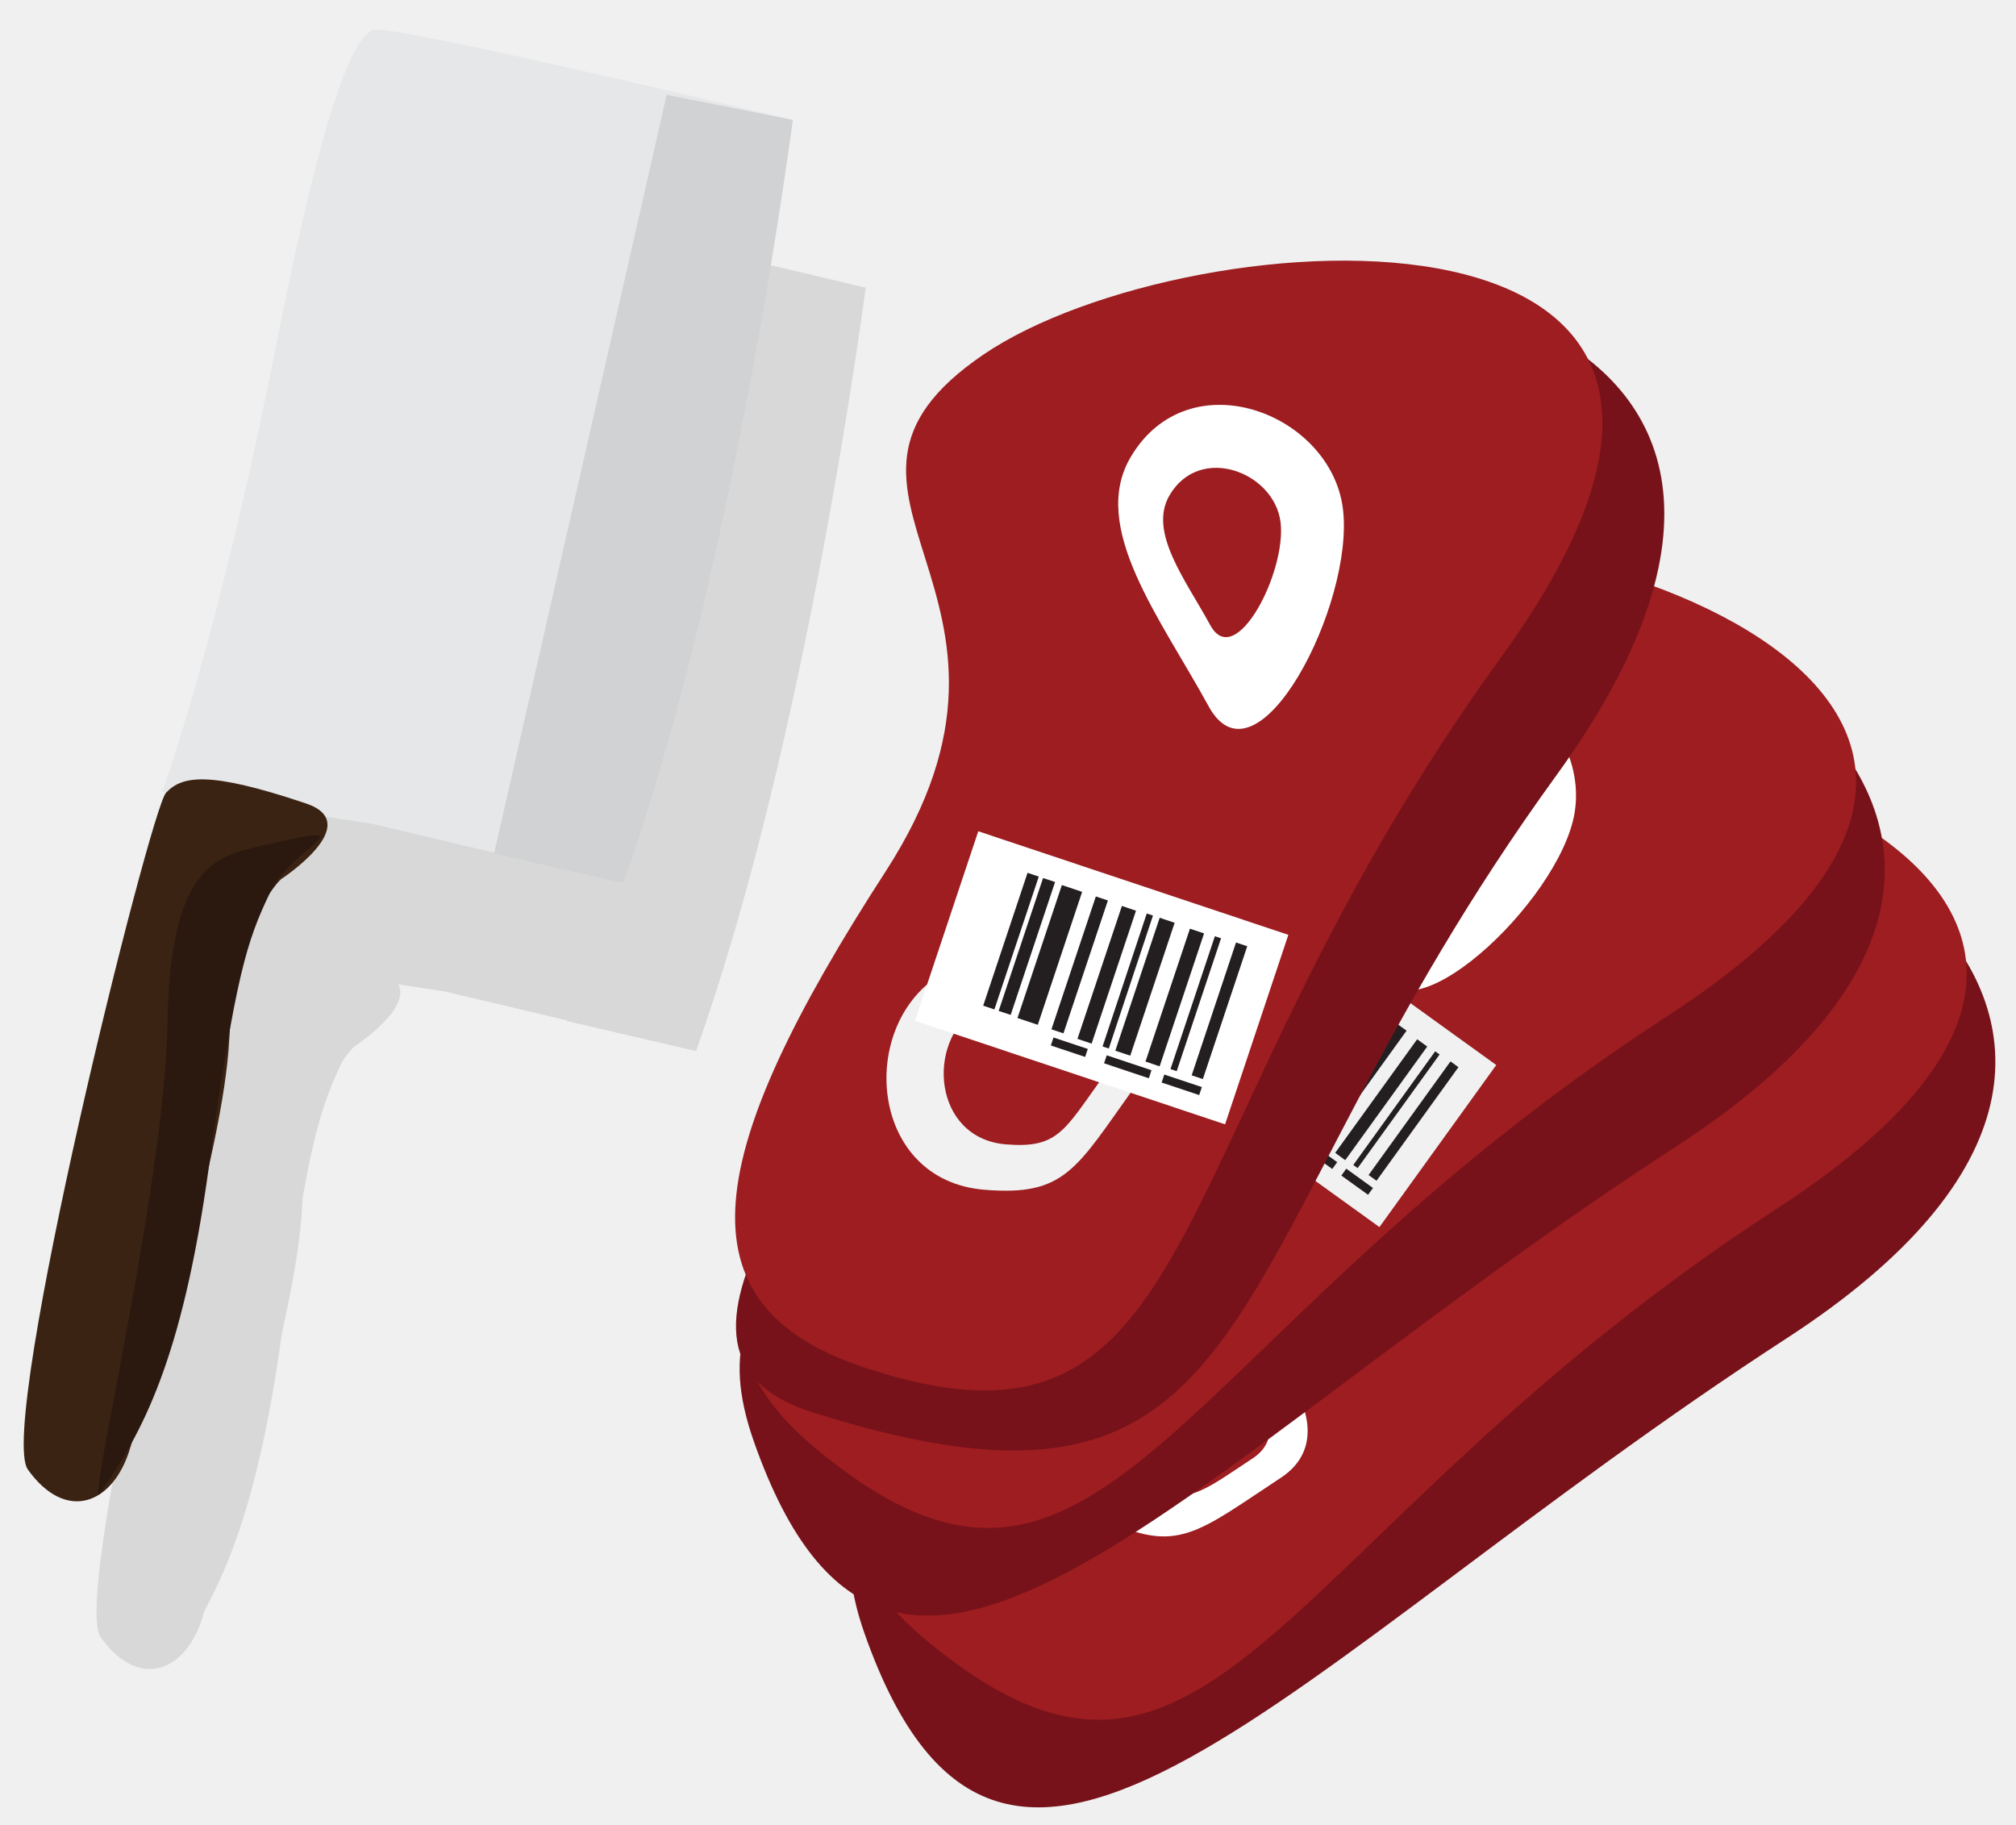
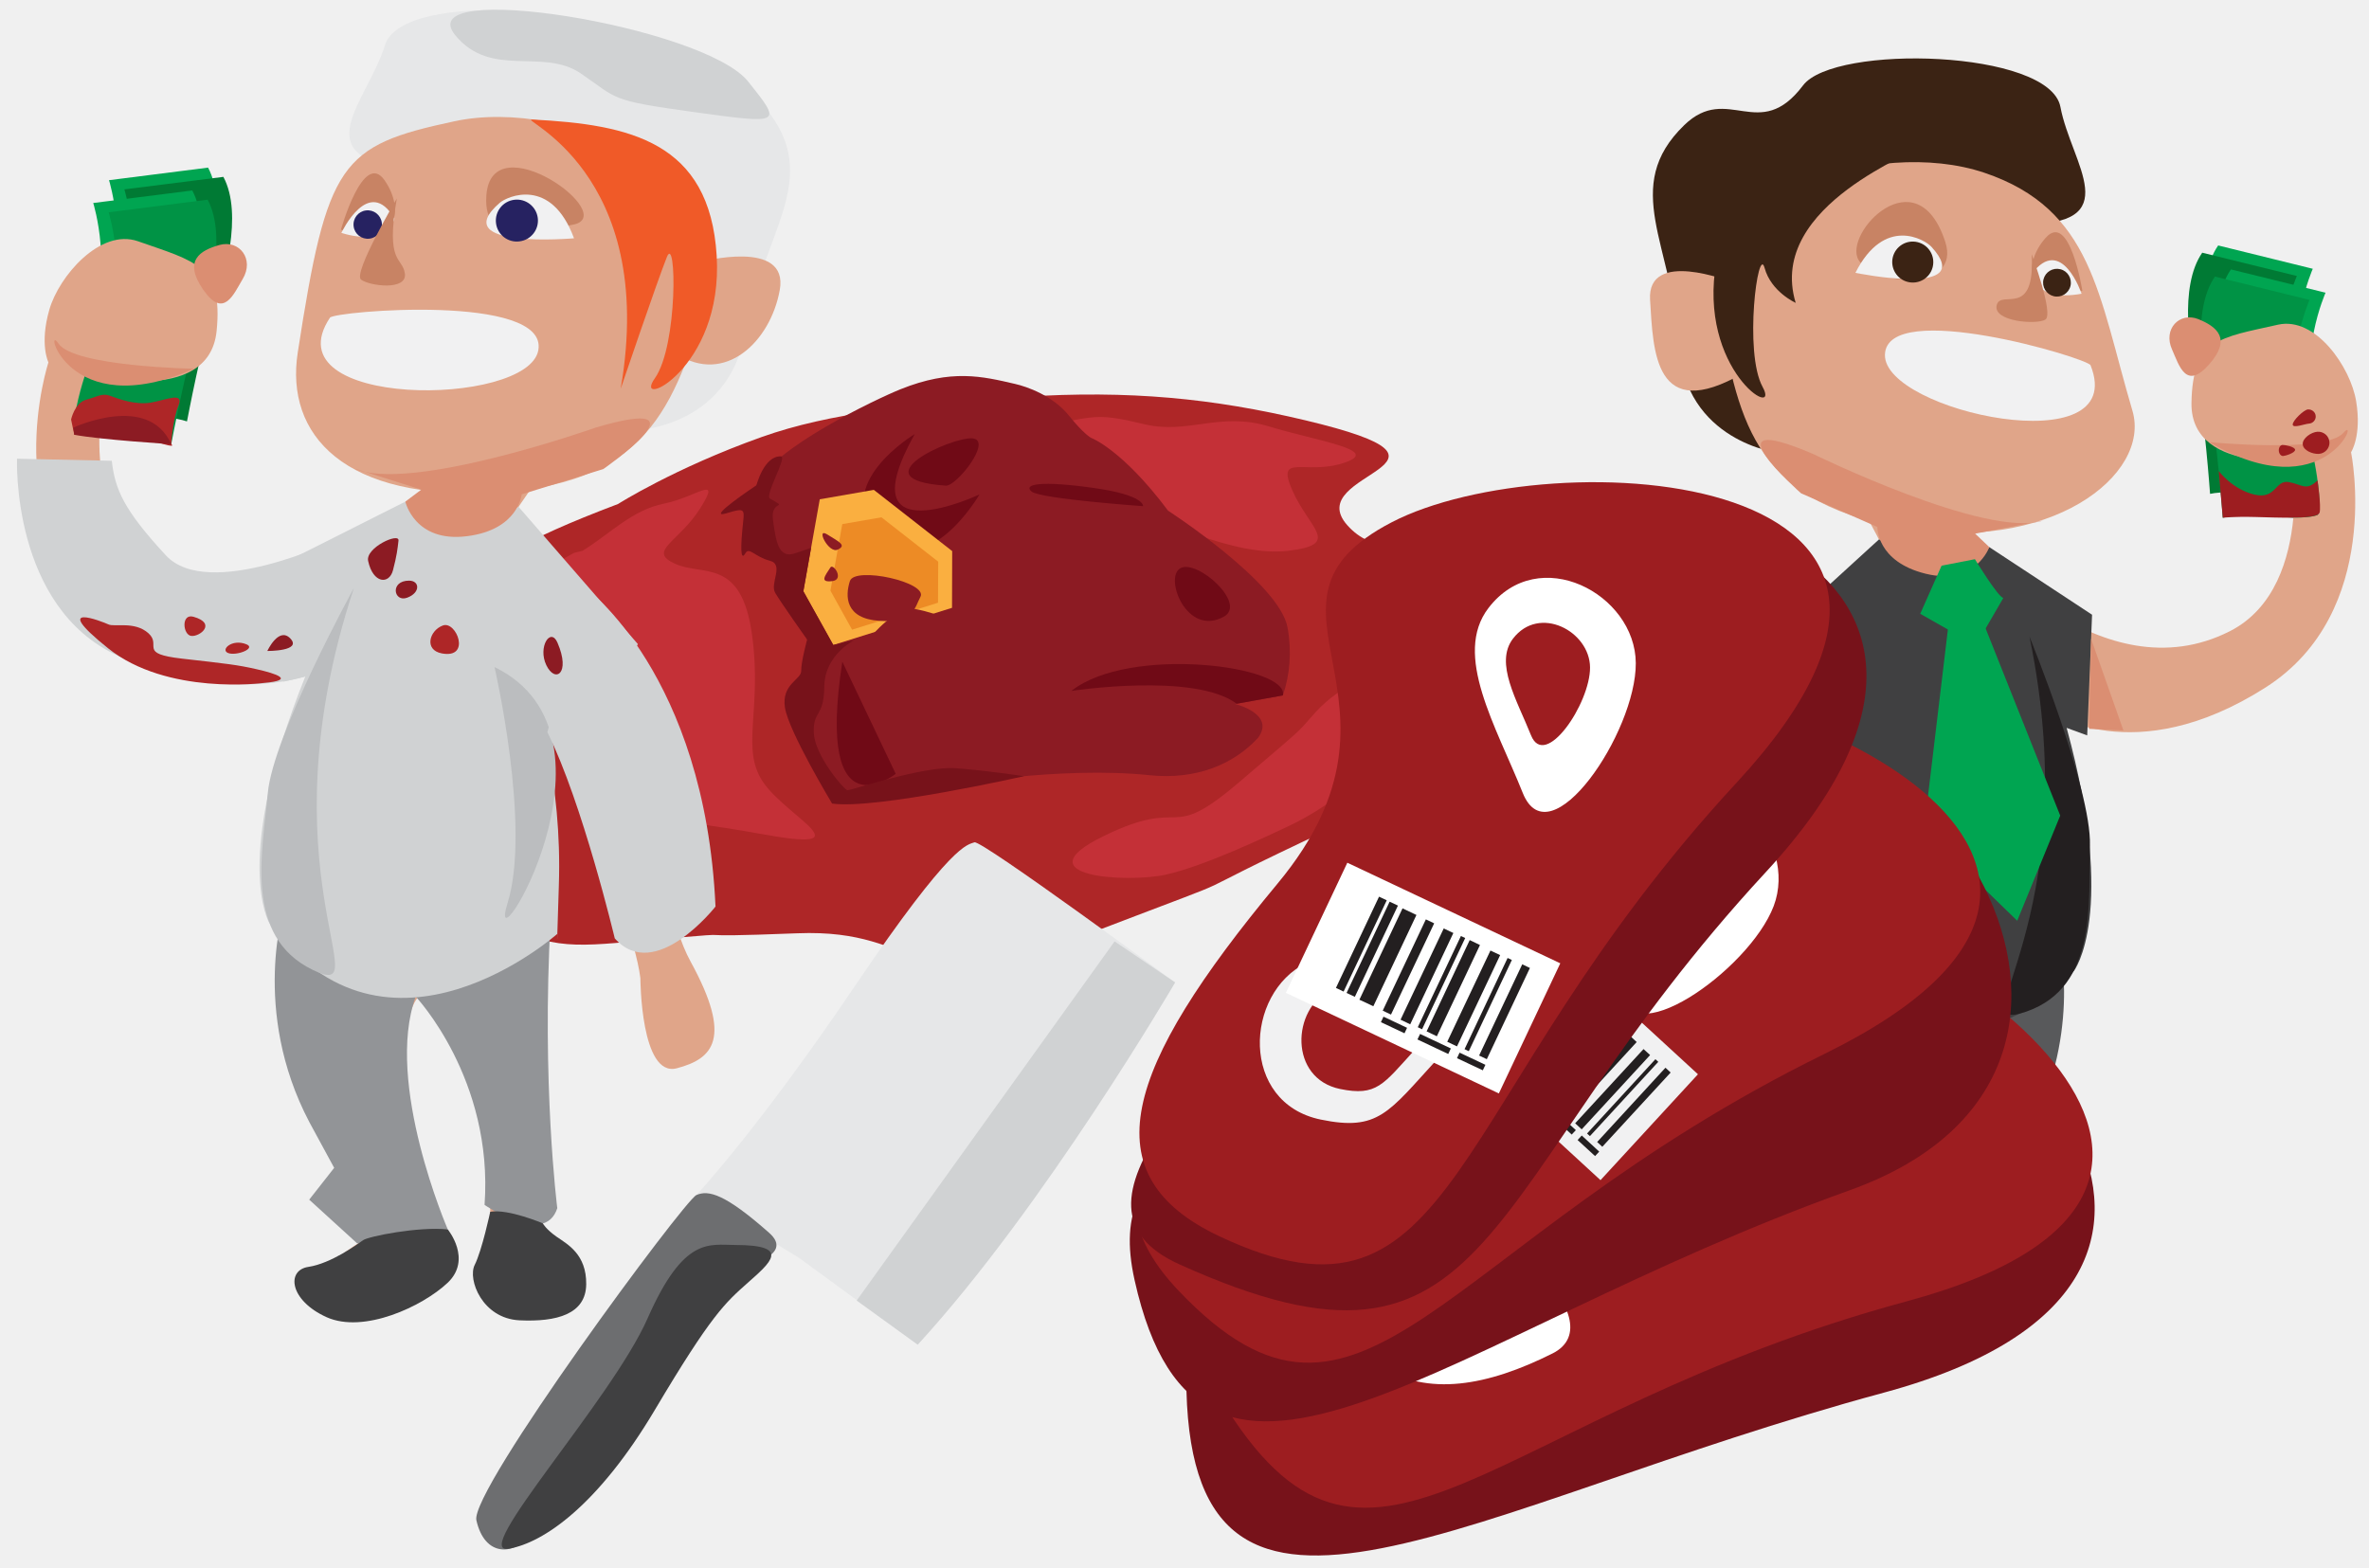
- <svg xmlns="http://www.w3.org/2000/svg" version="1.0" id="Layer_1" x="0px" y="0px" width="495px" height="448px" viewBox="0 0 495 448" enable-background="new 0 0 495 448" xml:space="preserve">
+ <svg xmlns="http://www.w3.org/2000/svg" version="1.1" id="Layer_1" x="0px" y="0px" width="495px" height="327.5px" viewBox="0 0 495 327.5" enable-background="new 0 0 495 327.5" xml:space="preserve">
  <g>
-     <path fill="#77121A" d="M212.267,401.035C196.136,355.188,237.219,348.83,303.718,300.468   c66.511-48.364,8.724-95.877,67.986-109.822   c59.272-13.945,190.607,57.66,66.967,137.945   C315.021,408.877,246.685,498.843,212.267,401.035z" />
-     <path fill="#9D1D20" d="M227.73,402.967c-37.485-30.938-17.681-63.199,48.819-111.563   c66.511-48.362,8.724-95.875,67.986-109.821   c59.273-13.945,215.674,34.683,92.035,114.969   C312.919,376.837,298.072,461.029,227.73,402.967z" />
-     <path fill="#FFFFFF" d="M369.284,218.059c22.075-17.511,49.764,7.598,44.097,30.522   c-5.677,22.924-44.945,57.84-48.204,33.431   C361.919,257.591,353.609,230.486,369.284,218.059z" />
-     <path fill="#FFFFFF" d="M271.094,372.985c-25.364-12.279-14.772-48.141,8.342-52.99   c23.114-4.839,55.685,29.26,35.106,42.791   C293.966,376.316,289.094,381.698,271.094,372.985z" />
-     <path fill="#9D1D20" d="M374.856,230.2c11.537-9.138,26.001,3.979,23.041,15.951   c-2.972,11.971-23.487,30.215-25.184,17.459   C371.015,250.853,366.663,236.706,374.856,230.2z" />
-     <path fill="#9D1D20" d="M280.041,364.484c-16.11-7.79-9.382-30.565,5.296-33.633   c14.678-3.078,35.362,18.573,22.298,27.17   C294.56,366.606,291.471,370.024,280.041,364.484z" />
+     <g>
+       <g>
+         <path fill="#00A551" d="M483.254,56.171c0,0-6.016,13.593-1.582,24.776c4.439,11.176,3.319,21.12,3.319,21.12     s-15.273-1.394-19.867-0.371c0,0-1.247-17.276-2.731-23.333c-1.478-6.058-3.838-19.979,1.093-27.066L483.254,56.171z" />
+         <path fill="#007A34" d="M479.928,57.677c0,0-6.036,13.585-1.582,24.776c4.439,11.184,3.305,21.127,3.305,21.127     s-15.266-1.4-19.859-0.371c0,0-1.254-17.29-2.731-23.34c-1.484-6.064-3.831-19.979,1.093-27.059L479.928,57.677z" />
+         <path fill="#00A551" d="M485.922,61.171c0,0-6.029,13.586-1.589,24.77c4.446,11.19,3.326,21.12,3.326,21.12     s-15.28-1.394-19.874-0.357c0,0-1.247-17.283-2.731-23.348c-1.478-6.064-3.83-19.972,1.1-27.052L485.922,61.171z" />
+         <path fill="#009345" d="M482.575,62.677c0,0-6.009,13.592-1.576,24.769c4.433,11.198,3.312,21.134,3.312,21.134     s-15.266-1.4-19.867-0.378c0,0-1.239-17.262-2.724-23.333c-1.484-6.064-3.838-19.972,1.092-27.066L482.575,62.677z" />
+         <g>
+           <path fill="#3B2314" d="M371.649,94.651c0,0-19.713-2.248-20.882-22.815c-1.19-20.567-12.213-32.759,1.162-45.694      c9.132-8.837,15.658,3.858,24.812-8.291c6.513-8.663,51.541-7.486,53.781,4.496c2.255,11.982,14.16,24.804-8.123,24.524      c-22.269-0.294-33.467,17.745-33.467,17.745L371.649,94.651z" />
+           <path fill="#E0A589" d="M445.572,85.842c-7.157-24.223-8.348-42.094-30.904-49.727c-22.549-7.633-59.979,4.993-55.729,27.85      c4.237,22.879,6.625,40.624,37.99,46.275C428.268,115.892,449.528,99.288,445.572,85.842z" />
+           <path fill="#E0A589" d="M361.594,58.874c0,0-17.486-6.954-16.813,3.803c0.672,10.729,0.875,26.001,19.391,15.343      C382.665,67.368,361.594,58.874,361.594,58.874z" />
+           <path fill="#F1F1F2" d="M436.818,76.332c-0.581-1.484-42.634-14.062-42.963-2.206C393.526,86.003,445.096,97.103,436.818,76.332      z" />
+           <path fill="#C88364" d="M406.44,50.471c-5.938-18.046-21.408-1.702-18.096,3.858C391.664,59.883,409.893,60.94,406.44,50.471z" />
+           <path fill="#C88364" d="M435.103,60.751c0,0-2.64-16.709-7.661-11.051C422.399,55.324,423.408,63.986,435.103,60.751z" />
+           <path fill="#E0A589" d="M388.331,105.009c0,0,12.191,20.147,11.484,29.342c-0.693,9.181,12.311,19.671,17.023,0.554      c4.706-19.118-10.861-29.706-10.861-29.706L388.331,105.009z" />
+           <path fill="#E0A589" d="M413.1,114.225c0,0,25.945,31.338,52.822,17.689c9.454-4.804,12.479-15.273,13.277-23.733      c0,0,5.428,0.07,5.477-1.03c0.154-5.252-1.197-11.226-1.197-11.226s-25.799,4.048-25.574-11.715      c0.224-13.474,5.973-13.614,18.067-16.352c7.906-1.778,15.182,8.915,16.337,15.967c1.205,7.262-1.057,10.68-1.057,10.68      s6.849,33.389-17.83,49.146c-27.682,17.668-45.399,4.93-45.399,4.93s5.89,39.405-5.511,68.817      c-11.415,29.405-19.805,44.503-19.805,44.503s20.483,13.873,10.337,17.115c-10.161,3.187-22.78-2.507-24.027-12.178      c-1.281-9.664,16.94-20.252,14.041-46.436c-2.906-26.198-24.391,27.255-21.148,43.641c3.229,16.395-17.948,13.782-19.468,5.085      c-1.485-8.677,5.14-3.936,9.755-14.216c4.622-10.309,3.929-68.705,12.381-103.005c0,0-24.097,38.753-27.731,53.467      c0,0-2.374,20.21-9.496,17.409c-7.114-2.787-10.651-7.304-0.308-21.905c10.35-14.608,6.827-40.414,47.458-85.001L413.1,114.225z      " />
+           <path fill="#F1F1F2" d="M403.568,51.577c-1.352-1.492-9.811-6.569-15.882,5.441C387.687,57.019,413.4,62.312,403.568,51.577z" />
+           <path fill="#F1F1F2" d="M434.948,61.388c0,0-4.201-12.472-10.427-4.132C424.521,57.256,425.158,63.146,434.948,61.388z" />
+           <path fill="#3B2314" d="M399.213,31.283c3.193,0.182-30.309,11.233-24.006,32.01c0,0-5.133-2.29-6.498-7.304      c-1.373-5.035-4.356,17.64-0.421,24.853c3.95,7.199-13.711-3.375-9.643-26.295C362.749,31.64,379.262,29.994,399.213,31.283z" />
+           <path fill="#3B2314" d="M395.502,53.748c-0.561,2.297,0.847,4.615,3.137,5.175c2.312,0.574,4.636-0.826,5.196-3.116      c0.567-2.311-0.841-4.629-3.145-5.196C398.394,50.043,396.068,51.444,395.502,53.748z" />
+           <path fill="#3B2314" d="M426.986,58.377c-0.378,1.575,0.567,3.13,2.122,3.522c1.562,0.378,3.116-0.561,3.516-2.129      c0.371-1.555-0.567-3.138-2.129-3.509C428.934,55.877,427.371,56.829,426.986,58.377z" />
+           <path fill="#C88364" d="M424.515,53.111c0,0,4.691,12.591,2.856,13.683c-1.827,1.121-11.015,0.414-10.161-3.018      C418.051,60.345,425.299,66.815,424.515,53.111z" />
+           <path fill="#58595B" d="M430.635,199.113c0,0,4.489,21.897-10.126,43.264l-12.557,15.098l10.785,0.567l-10.75,7.745      l-18.025-4.958c0,0,16.317-28.193,11.968-46.422c0,0-17.71,14.867-18.844,40.575c0,0-13.18,7.143-14.812-1.044      c0,0,6.162-24.993,8.138-58.306C377.861,170.766,430.635,199.113,430.635,199.113z" />
+           <path fill="#404041" d="M415.663,114.337c0,0-6.492,9.223-23.047-1.611L365.2,137.761l12.444,25.427l6.933-11.281      c0,0-7.283,15.028-9.048,36.744c-1.303,15.812-0.826,9.685-0.826,9.685s30.967,34.664,58.642,4.573c0,0,9.139-11.8-1.526-50.798      l4.3,1.582l1.016-25.224L415.663,114.337z" />
+           <path fill="#DB8E72" d="M412.707,111.528l2.956,2.809c0,0-2.851,8.137-13.312,5.56c-10.295-2.535-10.077-9.762-10.077-9.762      l-15.945-7.045c0,0-20.49-18.053,2.527-8.214c0,0,36.191,17.759,48.04,13.914L412.707,111.528z" />
+           <path fill="#DB8E72" d="M453.863,73.083c1.478,3.312,2.893,8.543,7.71,3.095c4.825-5.456,1.604-7.92-2.262-9.496      C455.453,65.155,451.882,68.727,453.863,73.083z" />
+           <path fill="#DB8E72" d="M461.608,92.396c0,0,24.377,2.367,28.039-1.933C493.311,86.15,486.153,106.752,461.608,92.396z" />
+           <polygon fill="#DB8E72" points="436.938,133.524 443.688,152.656 436.496,152.313     " />
+           <path fill="#231F20" d="M424.06,133.048c0,0,12.955,31.779,12.633,43.649c-0.329,11.884,1.568,29.496-13.229,34.692      C408.66,216.592,436.37,192.72,424.06,133.048z" />
+           <path fill="#404047" d="M377.294,208.861l7.29,12.703l-5.042-0.729l1.274,11.758l-4.775-3.774l0.987,10.638l-5.603,3.83      C371.426,243.287,373.526,211.557,377.294,208.861z" />
+           <polygon fill="#404047" points="404.283,257.607 393.982,255.066 400.67,240.598     " />
+           <path fill="#DB8E72" d="M362.441,269.128c-0.582-2.171,4.656-1.976,4.656-1.976l0.869,4.902l3.305-2.836l2.584,4.293      l4.405,1.078C378.261,274.59,366.055,281.978,362.441,269.128z" />
+           <path fill="#DB8E72" d="M391.706,270.619c0,0,13.249,7.416,16.793,5.693c3.543-1.723,6.239-4.174,5.399-0.749      c-0.854,3.452-2.431,5.644-7.83,4.32C400.677,278.554,389.893,275.906,391.706,270.619z" />
+           <path fill="#DB8E72" d="M370.354,148.398l7.29,14.79l-5.735,10.532C371.909,173.721,366.832,156.368,370.354,148.398z" />
+         </g>
+         <path fill="#231F20" d="M389.962,260.829c0,0-5.714,5.497-1.197,10.841c4.517,5.35,15.757,12.29,23.677,9.783     c7.92-2.508,9.349-8.579,4.867-9.776c-4.468-1.197-9.496-5.812-10.428-6.681C405.95,264.135,395.984,260.878,389.962,260.829z" />
+         <path fill="#231F20" d="M381.776,256.25c0,0,0.77,8.018,1.911,11.127c1.135,3.116-2.794,10.693-10.378,10.182     c-7.599-0.518-13.312-2.794-12.675-8.872c0.63-6.071,4.698-7.654,7.079-8.929c2.389-1.268,3.145-2.395,3.145-2.395     S378.162,255.199,381.776,256.25z" />
+       </g>
+       <path fill="#00A551" d="M418.59,124.974c-1.135-0.245-5.932-8.109-5.932-8.109l-6.968,1.358l-4.461,10.049l11.611,6.604    L418.59,124.974z" />
+       <polygon fill="#00A551" points="421.496,192.426 430.48,170.45 413.177,127.033 407.463,127.747 402,173.476   " />
+       <path fill="#9D1D20" d="M484.241,100.401c0,0,0.792,5.315,0.435,6.75c-0.364,1.429-8.704,1.016-13.368,0.896    c-4.671-0.126-6.863,0.154-6.863,0.154l-0.847-9.769c0,0,2.821,3.817,7.43,4.923c4.601,1.106,4.342-3.138,7.227-2.605    C481.133,101.283,481.854,102.684,484.241,100.401z" />
+       <path fill="#9D1D20" d="M486.734,92.404c0.07,1.274-0.924,2.367-2.213,2.451c-1.31,0.077-3.291-0.728-3.368-2.01    c-0.077-1.281,1.786-2.542,3.088-2.619C485.537,90.148,486.657,91.122,486.734,92.404z" />
+       <path fill="#9D1D20" d="M479.557,93.993c0.035,0.645-2.01,1.282-2.486,1.303c-0.469,0.028-0.882-0.462-0.917-1.106    c-0.042-0.637,0.309-1.177,0.777-1.205C477.399,92.964,479.515,93.356,479.557,93.993z" />
+       <path fill="#9D1D20" d="M483.863,86.956c0.057,0.826-0.588,1.527-1.436,1.576c-0.848,0.056-3.319,1.029-3.368,0.203    c-0.042-0.819,2.339-3.116,3.187-3.172C483.093,85.52,483.814,86.136,483.863,86.956z" />
+     </g>
+     <g>
+       <g>
+         <g>
+           <path fill="#AE2627" d="M129.134,105.331c-20.596,7.787-27.857,12.542-30.217,17.696c-6.464,14.083,37.738-4.475,23.403,4.083      c-14.37,8.585-24.601,10.406-37.864,13.795c-13.25,3.396-8.467,14.902,21.247,9.923c29.748-4.965,37.83-8.949,13.326,1.884      C94.54,163.553,94.54,163.553,92.95,176.074c-1.036,8.305,2.927,11.555,13.187,17.29c10.231,5.728,16.66,4.131,33.187,2.759      c18.593-1.534,0,0,27.255-1.079c27.22-1.079,21.842,15.07,61.359-0.063c39.545-15.14,12.276-4.097,50.876-22.171      c38.593-18.074,61.33-2.724,62.248-21.317c0.91-18.585-25.876-8.046-30.512-18.831l49.111,3.306      c9.293-7.612-17.815-15.561-39.511-18.04c-26.659-3.032-33.473-2.402-38.606-8.137c-10.062-11.247,30.295-12.641-8.823-21.961      c-19.174-4.559-36.639-6.331-59.048-4.896c-22.507,1.443-40.413,3.361-54.545,8.404      C140.92,97.831,129.134,105.331,129.134,105.331z" />
+         </g>
+       </g>
+       <path fill="#C43037" d="M269.618,172.475c-4.901,2.304-17.927,8.515-25.995,10.308c-8.067,1.793-30.476,0.448-12.997-8.067    c17.479-8.516,12.997,1.792,28.236-11.205c15.237-12.997,11.652-9.86,16.134-14.79c4.482-4.93,16.135-12.549,17.479-1.793    C293.82,157.685,277.237,168.889,269.618,172.475z" />
+       <path fill="#C43037" d="M239.142,88.664c9.153,2.178,15.686-2.689,25.995,0.448c10.308,3.138,23.754,4.93,15.687,7.619    c-8.067,2.689-14.342-2.241-10.757,5.826c3.586,8.067,10.309,11.205-0.896,12.549c-11.204,1.344-27.157-6.555-38.004-11.344    c-10.847-4.79-20.708-13.306-11.295-15.099C229.282,86.872,229.73,86.423,239.142,88.664z" />
+       <path fill="#C43037" d="M121.718,115.107c5.826-3.585,10.308-8.515,17.031-9.86s12.101-6.274,7.619,0.896    s-11.205,8.963-5.378,11.652c5.827,2.689,13.894-1.345,16.135,14.79s-2.689,24.202,2.689,31.373    c5.378,7.171,21.064,14.342-0.896,10.308s-29.132-2.241-33.165-11.653c-4.034-9.412-41.681-27.787-5.827-47.059" />
+       <path fill="#8C1B23" d="M258.092,147.131l9.965-1.8c1.471-4.334,1.884-9.181,0.974-14.188    c-1.667-9.321-24.973-24.426-24.973-24.426C234.492,93.916,228,91.515,228,91.515s-1.492-0.729-4.622-4.629    c-3.417-4.237-8.803-6.086-11.282-6.653c-6.828-1.582-13.27-3.172-23.936,1.114c-4.958,1.996-26.94,12.388-30.098,20.063    l-0.624,2.108l-0.56,4.033l3.411,2.115l4.783,9.32l4.615,18.964l-2.094,12.647l6.274,17.332    c11.338-1.086,24.321-3.754,24.321-3.754s23.445-4.11,41.989-2.171c9.769,1.016,17.626-2.262,22.746-7.871    C266.474,149.155,258.092,147.131,258.092,147.131z" />
+       <path fill="#700A16" d="M255.753,128.854c4.817-2.724-5.554-11.989-9.076-10.126C243.133,120.604,247.966,133.224,255.753,128.854    z" />
+       <path fill="#700A16" d="M191.13,90.716c0,0-17.752,10.666-7.521,21.037c10.168,10.343,21.058-8.425,21.058-8.425    S176.719,116.5,191.13,90.716z" />
+       <path fill="#700A16" d="M238.827,105.779c0,0-21.373-1.506-23.277-3.054c-1.87-1.568,2.031-2.297,12.927-0.756    C239.331,103.482,238.827,105.779,238.827,105.779z" />
+       <path fill="#700A16" d="M176.004,138.286l11.155,23.432l0,0C187.16,161.718,170.325,175.044,176.004,138.286z" />
+       <path fill="#700A16" d="M197.629,101.493c2.227,0.168,9.909-9.552,5.532-9.881C198.742,91.29,179.148,100.219,197.629,101.493z" />
+       <polygon fill="#FAAF40" points="182.587,102.376 198.959,115.17 198.924,127.026 174.113,134.792 167.86,123.566 171.291,104.344       " />
+       <polygon fill="#ED8B25" points="184.184,108.111 196.04,117.383 195.997,125.961 178.042,131.592 173.518,123.447 175.99,109.533       " />
+       <path fill="#700A16" d="M258.406,147.068l9.65-1.737c1.373-6.204-32.052-10.539-44.195-0.938    C223.862,144.393,249.569,140.457,258.406,147.068C259.905,142.558,258.406,147.068,258.406,147.068z" />
+       <path fill="#77121A" d="M158.063,101.409c0,0,1.562-6.19,5.119-6.036c1.373,0.056-3.466,8.179-2.297,8.823    c4.167,2.367,0,0,0.638,4.573c0.637,4.559,1.19,7.997,4.573,6.87c3.375-1.141,3.375-1.141,3.375-1.141l-1.611,9.068l6.253,11.226    l4.293-0.952c0,0-6.093,3.032-6.169,9.622c-0.077,6.59-2.402,4.937-2.192,9.699c0.196,4.762,6.344,11.891,7.017,11.982    c0.666,0.091,15.932-5.119,22.612-4.601c6.688,0.504,14.293,1.673,14.293,1.673s-31.121,7.024-40.099,5.715    c0,0-9.125-15.133-9.86-20.084c-0.728-4.937,3.445-5.805,3.403-7.654s1.24-6.52,1.24-6.52s-5.511-7.78-6.674-9.776    c-1.177-1.975,1.954-5.952-1.142-6.716c-3.081-0.784-4.3-2.962-5.091-1.555c-0.777,1.394-1.079,0.056-0.658-4.629    c0.42-4.685,1.071-5.035-3.383-3.704C147.257,108.594,158.063,101.409,158.063,101.409z" />
+       <path fill="#8C1B23" d="M192.314,124.757c-1.127,2.024-1.289,5.455-8.53,4.993c-7.234-0.462-7.206-5.189-6.197-8.319    C178.602,118.293,194.009,121.696,192.314,124.757z" />
+       <path fill="#8C1B23" d="M172.846,111.689c2.486,1.555,4.118,2.269,2.199,3.172C173.133,115.765,170.353,110.121,172.846,111.689z" />
+       <path fill="#8C1B23" d="M173.518,118.58c0.595-0.917,2.983,2.57,0.35,2.871C171.242,121.753,172.328,120.408,173.518,118.58z" />
+       <path fill="#8C1B23" d="M191.095,127.25c2.998,0.539,5.147,1.429,5.147,1.429l-14.391,4.496    C181.852,133.174,187.321,126.57,191.095,127.25z" />
+     </g>
+     <g>
+       <g>
+         <path fill="#00A551" d="M22.782,37.655c0,0,4.524,14.538-1.316,25.393c-5.84,10.861-5.861,21.113-5.861,21.113     s15.708,0.378,20.259,1.961c0,0,3.298-17.43,5.532-23.41c2.22-6.009,6.26-19.889,2.08-27.683L22.782,37.655z" />
+         <path fill="#007A34" d="M25.989,39.581c0,0,4.531,14.545-1.316,25.406c-5.833,10.861-5.862,21.1-5.862,21.1     s15.708,0.386,20.259,1.982c0,0,3.312-17.451,5.532-23.438c2.234-5.987,6.261-19.874,2.073-27.668L25.989,39.581z" />
+         <path fill="#00A551" d="M19.483,42.424c0,0,4.524,14.545-1.31,25.407c-5.847,10.854-5.882,21.1-5.882,21.1     s15.714,0.392,20.273,1.975c0,0,3.298-17.438,5.532-23.432c2.22-6.001,6.26-19.881,2.08-27.668L19.483,42.424z" />
+         <path fill="#009345" d="M22.705,44.364c0,0,4.51,14.531-1.316,25.385c-5.84,10.869-5.868,21.114-5.868,21.114     s15.7,0.378,20.259,1.968c0,0,3.298-17.43,5.518-23.432c2.241-5.987,6.274-19.867,2.087-27.668L22.705,44.364z" />
+         <g>
+           <path fill="#E6E7E8" d="M131.816,89.98c0,0,20.329,0.057,23.95-20.735c3.627-20.798,16.289-31.905,4.208-46.646      c-8.25-10.07-16.4,2.086-24.272-11.366c-5.616-9.58-51.583-13.697-55.273-1.771c-3.697,11.933-17.325,23.564,5.378,25.911      c22.689,2.332,31.961,22.01,31.961,22.01L131.816,89.98z" />
+           <path fill="#E0A589" d="M62.208,73.713c6.155-39.881,8.879-43.264,32.738-48.368c23.845-5.112,60.441,12.149,53.417,34.916      c-7.002,22.78-11.526,40.561-44.111,42.612C71.683,104.925,59.589,90.702,62.208,73.713z" />
+           <path fill="#E0A589" d="M146.27,54.756c0,0,18.614-5,16.66,5.861c-1.954,10.84-11.505,19.909-21.534,13.333      C123.104,61.948,146.27,54.756,146.27,54.756z" />
+           <path fill="#F1F1F2" d="M68.945,66.388c0.903-1.366,45.693-5.147,43.537,6.807C110.324,85.17,56.284,85.471,68.945,66.388z" />
+           <path fill="#C88364" d="M101.62,40.926c1.015-15.581,28.438,4.307,17.955,6.058C113.042,48.083,100.877,52.193,101.62,40.926z" />
+           <path fill="#C88364" d="M71.242,47.999c0,0,4.664-16.688,9.104-10.336C84.806,43.972,82.754,52.677,71.242,47.999z" />
+           <path fill="#E0A589" d="M113.609,98.56c0,0-14.776,19.068-15.14,28.508c-0.378,9.426-14.86,18.564-17.395-1.443      C78.545,105.611,95.64,96.668,95.64,96.668L113.609,98.56z" />
+           <path fill="#E0A589" d="M87.327,105.016c0,0-30.105,28.824-55.848,11.765c-9.055-5.994-10.896-17.01-10.714-25.714      c0,0-5.525-0.567-5.441-1.695c0.455-5.364,2.542-11.275,2.542-11.275s25.771,7.157,27.395-8.914      c1.38-13.733-4.46-14.552-16.442-18.768c-7.843-2.745-16.513,7.283-18.516,14.328c-2.08,7.241-0.182,10.988-0.182,10.988      s-10.91,33.159,12.353,52.108c26.079,21.247,45.61,10.386,45.61,10.386s-10.645,39.397-2.507,70.673      c8.137,31.274,14.888,47.619,14.888,47.619s-22.472,11.716-12.528,16.205c9.958,4.432,23.481,0.125,25.883-9.56      c2.451-9.692-14.839-22.605-8.803-48.915c6.043-26.31,21.597,30.617,16.373,46.912c-5.217,16.303,16.639,16.148,19.209,7.479      c2.528-8.663-4.769-4.622-8.25-15.624c-3.494-11.036,4.111-70.385-0.448-106.289c0,0,19.951,42.283,21.905,57.683      c0,0,0.042,20.848,7.619,18.845c7.563-1.996,11.702-6.184,2.892-22.262c-8.81-16.086-2.171-41.927-38.257-92.095L87.327,105.016      z" />
+           <path fill="#F1F1F2" d="M104.414,42.39c1.555-1.352,10.756-5.525,15.525,7.409C119.939,49.798,93.14,52.158,104.414,42.39z" />
+           <path fill="#F1F1F2" d="M71.326,48.678c0,0,5.742-12.206,11.092-2.983C82.418,45.694,81.081,51.612,71.326,48.678z" />
+           <path fill="#F05A28" d="M111.207,24.98c-3.264-0.203,26.337,10.679,18.487,56.254c0,0,7.661-22.57,9.65-27.521      c1.996-4.951,2.346,18.474-2.514,25.344c-4.874,6.855,14.356-1.821,12.92-25.617C148.287,29.645,131.669,26.017,111.207,24.98z" />
+           <path fill="#262261" d="M112.369,45.555c0.301,2.402-1.407,4.587-3.81,4.888c-2.416,0.322-4.615-1.379-4.916-3.781      c-0.308-2.416,1.401-4.608,3.81-4.909C109.855,41.444,112.061,43.139,112.369,45.555z" />
+           <path fill="#262261" d="M79.778,46.549c0.203,1.646-0.945,3.124-2.57,3.327c-1.632,0.203-3.109-0.938-3.319-2.577      c-0.203-1.631,0.945-3.116,2.563-3.319C78.09,43.769,79.568,44.924,79.778,46.549z" />
+           <path fill="#C88364" d="M82.916,41.479c0,0-9.209,15.617-7.479,16.947c1.723,1.345,9.615,2.367,9.167-1.219      C84.127,53.615,80.492,55.331,82.916,41.479z" />
+           <path fill="#929497" d="M59.463,189.337c0,0-7.157,21.744,5.196,45.211l5.168,9.517l-5.217,6.646l10.035,9.153l18.921-2.928      c0,0-13.277-30.616-6.702-48.656c0,0,16.282,17.22,14.384,43.523c0,0,12.584,8.816,15.196,0.686c0,0-3.319-26.169-1.386-60.301      C116.515,166.704,59.463,189.337,59.463,189.337z" />
+           <path fill="#D0D2D3" d="M84.694,104.834c0,0,5.525,10.14,23.649,1.071l24.951,28.712l-15.666,24.412l-5.729-12.304      c0,0,5.638,16.163,4.867,38.46c-0.532,16.253-0.294,9.958-0.294,9.958s-35.603,31.625-60.218-2.276      c0,0-7.913-13.075,7.542-51.506l-4.552,1.1l1.94-25.791L84.694,104.834z" />
+           <path fill="#DB8E72" d="M88.042,102.32l-3.348,2.514c0,0,1.947,8.62,12.899,7.22c10.771-1.358,11.408-8.739,11.408-8.739      l17.059-5.287c0,0,22.983-15.953-1.611-8.663c0,0-38.922,13.803-50.519,8.502L88.042,102.32z" />
+           <path fill="#DB8E72" d="M50.695,58.342c-1.905,3.193-3.964,8.34-8.208,2.241c-4.258-6.121-0.7-8.257,3.417-9.398      C50.009,50.085,53.223,54.14,50.695,58.342z" />
+           <path fill="#DB8E72" d="M40.527,77.067c0,0-25.084-0.455-28.298-5.266C9.007,66.99,13.86,88.797,40.527,77.067z" />
+           <polygon fill="#DB8E72" points="60.793,121.844 51.662,140.513 59.015,141.011     " />
+           <path fill="#BBBDBF" d="M73.952,122.873c0,0-16.94,30.812-18.004,42.935c-1.071,12.129-5.084,29.832,9.363,36.87      C79.757,209.708,54.386,182.152,73.952,122.873z" />
+           <path fill="#BBBDBF" d="M103.329,139.407c0,0,7.696,33.369,2.724,49.335C101.074,204.757,133.014,153.826,103.329,139.407z" />
+           <path fill="#DB8E72" d="M120.598,268.638c0.847-2.144-4.51-2.563-4.51-2.563l-1.457,4.889l-3.04-3.285l-3.123,4.062      l-4.615,0.581C103.854,272.321,115.401,281.285,120.598,268.638z" />
+           <path fill="#DB8E72" d="M90.632,266.697c0,0-14.356,5.98-17.752,3.81c-3.403-2.171-5.854-4.993-5.406-1.4      c0.462,3.614,1.807,6.029,7.451,5.315C80.569,273.707,91.858,272.286,90.632,266.697z" />
+           <path fill="#DB8E72" d="M126.788,144.834l-9.16,14.195l4.594,11.401C122.222,170.43,129.428,153.371,126.788,144.834z" />
+         </g>
+         <path fill="#404041" d="M93.566,256.936c0,0,5.168,6.268-0.063,11.177c-5.231,4.916-17.486,10.645-25.252,7.164     c-7.759-3.495-8.495-9.832-3.796-10.519c4.699-0.7,10.351-4.804,11.408-5.574C76.914,258.406,87.432,256.284,93.566,256.936z" />
+         <path fill="#404041" d="M102.432,253.245c0,0-1.715,8.067-3.242,11.1c-1.527,3.025,1.569,11.204,9.356,11.583     c7.773,0.363,13.873-1.268,13.942-7.535c0.07-6.247-3.879-8.348-6.162-9.916c-2.269-1.59-2.914-2.815-2.914-2.815     S106.235,252.594,102.432,253.245z" />
+       </g>
+       <path fill="#D0D2D3" d="M70.198,112.859c0,0-26.702,12.773-35.54,3.2c-8.852-9.559-10.624-13.824-11.303-19.762L3.559,95.863    c0,0-1.24,30.987,21.064,41.17c22.304,10.182,39.174,4.327,39.174,4.327L70.198,112.859z" />
+       <path fill="#D0D2D3" d="M122.299,122.789c0,0,25.007,18.166,27.206,66.667c0,0-12.647,16.163-21.05,6.653    c0,0-6.723-28.278-14.076-43.088L122.299,122.789z" />
+       <path fill="#D0D2D3" d="M95.177,7.424c7.493,9.027,18.208,2.515,26.163,7.914c7.962,5.413,5.679,5.609,23.894,8.116    c18.208,2.5,18.208,2.5,11.093-6.415C147.104,5.463,85.247-4.516,95.177,7.424z" />
+       <path fill="#AE2627" d="M15.52,90.863c0,0,12.941,0.147,17.297,1.541s2.962,0.427,2.962,0.427s0.266-5.021,1.505-8.046    c1.24-3.011-2.57-1.19-5.792-0.644c-3.214,0.532-6.681-0.757-8.41-1.401c-1.73-0.644-2.612,0.133-5.049,0.785    c-2.43,0.637-3.179,4.146-3.179,4.146L15.52,90.863z" />
+       <path fill="#8C1B23" d="M116.487,134.315c2.808,6.513-0.511,8.509-2.332,4.699C112.327,135.198,115.059,130.996,116.487,134.315z" />
+       <path fill="#AE2627" d="M92.334,136.557c-3.795-0.707-2.619-4.811,0.203-5.84C95.366,129.673,98.511,137.698,92.334,136.557z" />
+       <path fill="#8C1B23" d="M76.921,117.222c1.008,4.741,4.398,5.007,5.196,1.94c0.798-3.06,0.945-4.398,1.148-6.184    C83.469,111.199,76.333,114.449,76.921,117.222z" />
+       <path fill="#AE2627" d="M55.107,142.726c0,0-20.154,2.689-32.563-7.276c-12.402-9.972-1.177-5.553,0.112-4.958    c1.289,0.603,5.49-0.729,8.361,1.849c2.864,2.584-2.283,4.251,7.066,5.309c9.356,1.057,11.583,1.302,15.54,2.206    C57.579,140.751,61.935,142.138,55.107,142.726z" />
+       <path fill="#8C1B23" d="M60.66,133.427c2.556,2.675-4.804,2.619-4.804,2.619S58.237,130.898,60.66,133.427z" />
+       <path fill="#AE2627" d="M40.429,128.896c4.916,1.394,1.323,4.202-0.456,4.006C38.188,132.698,37.803,128.146,40.429,128.896z" />
+       <path fill="#8C1B23" d="M85.485,121.347c2.227,0.007,2.409,2.528-0.413,3.564C82.257,125.947,81.417,121.34,85.485,121.347z" />
+       <path fill="#AE2627" d="M51.5,134.652c2.08,0.854-2.08,2.472-3.816,1.828C45.954,135.835,48.482,133.412,51.5,134.652z" />
+       <path fill="#8C1B23" d="M15.324,89.372c0,0,15.679-7.367,20.456,3.459c0,0-14.839-0.938-20.259-1.968" />
+     </g>
+     <g>
+       <path fill="#77121A" d="M247.909,290.711c-0.791-29.776,24.384-25.771,72.298-41.479c47.913-15.721,23.138-54.307,60.336-51.303    c37.207,3.019,100.387,69.503,13.124,93.103C306.397,314.625,249.598,354.275,247.909,290.711z" />
+       <path fill="#9D1D20" d="M256.572,294.758c-16.058-25.112,1.568-40.21,49.481-55.932c47.899-15.714,23.124-54.314,60.323-51.303    c37.227,3.019,119.35,60.82,32.087,84.42C311.201,295.528,286.698,341.873,256.572,294.758z" />
+       <path fill="#FFFFFF" d="M359.094,198.196c14.72-9.041,29.748,8.25,24.629,21.8c-5.133,13.543-31.583,31.94-31.793,16.834    C351.727,221.739,348.646,204.631,359.094,198.196z" />
+       <path fill="#FFFFFF" d="M288.036,285.367c-14.552-9.32-5.49-30.385,8.929-31.652c14.433-1.261,40.932,22.416,27.416,29.146    C310.872,289.611,298.358,291.984,288.036,285.367z" />
+       <path fill="#9D1D20" d="M361.601,205.997c7.696-4.727,15.539,4.32,12.871,11.394c-2.688,7.066-16.506,16.681-16.61,8.789    C357.764,218.287,356.139,209.365,361.601,205.997z" />
+       <path fill="#9D1D20" d="M294.094,280.851c-9.237-5.925-3.48-19.3,5.679-20.091c9.167-0.812,20.168,13.872,11.597,18.165    C302.784,283.189,300.655,285.052,294.094,280.851z" />
+       <path fill="#77121A" d="M237.069,267.518c-6.478-29.084,18.992-29.966,62.998-54.567c44.027-24.601,13.208-52.746,49.398-61.905    c53.376-13.516,107.907,72.318,37.038,97.696C301.397,279.212,250.893,329.576,237.069,267.518z" />
+       <path fill="#9D1D20" d="M246.341,269.82c-20.567-21.568-6.155-39.769,37.851-64.355c44.013-24.608,12.283-57.753,49.391-61.919    c37.102-4.167,128.783,36.821,47.654,76.695C300.108,260.122,284.927,310.297,246.341,269.82z" />
+       <path fill="#FFFFFF" d="M345.991,167.551c14.713-9.041,29.748,8.25,24.622,21.8c-5.126,13.543-31.568,31.933-31.786,16.835    C338.624,191.088,335.55,173.98,345.991,167.551z" />
+       <path fill="#FFFFFF" d="M274.927,254.729c-14.552-9.335-5.49-30.392,8.942-31.66c14.419-1.26,31.771,21.87,18.249,28.614    C288.61,258.42,285.241,261.348,274.927,254.729z" />
+       <path fill="#9D1D20" d="M348.498,175.353c7.696-4.727,15.54,4.307,12.871,11.38c-2.682,7.072-16.512,16.701-16.61,8.802    C344.661,187.643,343.036,178.707,348.498,175.353z" />
+       <path fill="#9D1D20" d="M280.998,250.191c-9.244-5.902-3.494-19.278,5.672-20.084c9.153-0.798,20.176,13.887,11.597,18.166    C289.682,252.552,287.546,254.408,280.998,250.191z" />
+       <polygon fill="#F1F1F2" points="334.423,246.635 304.311,218.945 324.668,196.809 354.787,224.506   " />
+       <polygon fill="#231F20" points="323.891,229.953 322.518,228.68 336.811,213.161 338.176,214.414   " />
+       <polygon fill="#231F20" points="325.613,231.361 325.011,230.814 339.297,215.275 339.898,215.836   " />
+       <polygon fill="#231F20" points="321.223,227.32 320.053,226.249 334.346,210.731 335.508,211.802   " />
+       <polygon fill="#231F20" points="318.723,225.023 316.747,223.217 331.033,207.691 333.008,209.505   " />
+       <polygon fill="#231F20" points="316.146,222.496 314.982,221.424 329.262,205.899 330.431,206.971   " />
+       <polygon fill="#231F20" points="314.569,221.046 313.484,220.045 327.756,204.52 328.849,205.528   " />
+       <polygon fill="#231F20" points="330.494,236.018 329.129,234.751 343.414,219.239 344.787,220.493   " />
+       <polygon fill="#231F20" points="332.21,237.433 331.614,236.887 345.894,221.361 346.496,221.907   " />
+       <polygon fill="#231F20" points="327.714,233.301 326.25,231.957 340.529,216.424 341.985,217.769   " />
+       <polygon fill="#231F20" points="334.801,239.66 333.723,238.665 347.994,223.14 349.08,224.142   " />
+       <polygon fill="#231F20" points="322.217,231.41 318.891,228.357 319.745,227.419 323.071,230.479   " />
+       <polygon fill="#231F20" points="328.407,237.11 324.059,233.112 324.913,232.174 329.269,236.18   " />
+       <polygon fill="#231F20" points="333.288,241.606 329.64,238.252 330.508,237.307 334.156,240.675   " />
+       <path fill="#77121A" d="M246.397,264.212c-27.136-12.298,5.819-39.482,38.053-78.243c32.228-38.774-9.271-58.312,23.852-75.525    c33.117-17.22,121.983,5.532,60.596,71.891C307.518,248.7,313.807,294.716,246.397,264.212z" />
+       <path fill="#9D1D20" d="M254.751,258.344c-26.947-12.731-20.042-34.896,12.186-73.678c32.233-38.761-9.272-58.292,23.845-75.512    c33.123-17.234,133.418-11.919,72.038,54.461C301.439,229.968,305.312,282.244,254.751,258.344z" />
+       <path fill="#FFFFFF" d="M310.991,127.096c10.469-13.726,30.735-2.983,30.806,11.492c0.077,14.482-17.977,41.156-23.614,27.136    C312.574,151.704,303.554,136.851,310.991,127.096z" />
+       <path fill="#F1F1F2" d="M275.991,233.98c-16.926-3.467-16.03-26.38-3.025-32.738c13.011-6.366,37.514,8.984,27.318,20.133    C290.081,232.51,288.008,236.452,275.991,233.98z" />
+       <path fill="#9D1D20" d="M316.131,133.476c5.483-7.171,16.058-1.562,16.107,6.008c0.034,7.563-9.412,21.499-12.34,14.167    C316.972,146.326,312.244,138.573,316.131,133.476z" />
+       <path fill="#9D1D20" d="M280.024,227.587c-10.742-2.213-10.175-16.751-1.919-20.799c8.264-4.033,23.824,5.708,17.354,12.787    C288.981,226.655,287.665,229.148,280.024,227.587z" />
+       <polygon fill="#FFFFFF" points="313.183,228.511 268.68,207.488 281.523,180.296 326.02,201.319   " />
+       <polygon fill="#231F20" points="294.66,214.071 292.644,213.098 301.663,194.036 303.68,194.981   " />
+       <polygon fill="#231F20" points="297.14,215.101 296.243,214.674 305.256,195.612 306.152,196.039   " />
+       <polygon fill="#231F20" points="290.647,212.033 288.918,211.214 297.931,192.138 299.668,192.965   " />
+       <polygon fill="#231F20" points="286.957,210.29 284.044,208.924 293.057,189.834 295.963,191.214   " />
+       <polygon fill="#231F20" points="283.092,208.322 281.362,207.51 290.36,188.441 292.098,189.253   " />
+       <polygon fill="#231F20" points="280.746,207.223 279.143,206.459 288.147,187.391 289.759,188.146   " />
+       <polygon fill="#231F20" points="304.437,218.679 302.398,217.713 311.426,198.651 313.456,199.604   " />
+       <rect x="310.464" y="199.421" transform="matrix(0.9043 0.4268 -0.4268 0.9043 119.3726 -112.6428)" fill="#231F20" width="0.984" height="21.079" />
+       <polygon fill="#231F20" points="300.228,216.564 298.092,215.542 307.091,196.466 309.24,197.495   " />
+       <polygon fill="#231F20" points="310.669,221.354 309.059,220.591 318.071,201.529 319.675,202.292   " />
+       <polygon fill="#231F20" points="293.47,215.941 288.54,213.616 289.079,212.468 294.002,214.8   " />
+       <polygon fill="#231F20" points="302.608,220.269 296.173,217.229 296.727,216.081 303.155,219.113   " />
+       <polygon fill="#231F20" points="309.829,223.679 304.437,221.144 304.976,219.988 310.375,222.531   " />
+     </g>
+     <g>
+       <path fill="#E6E7E8" d="M166.999,262.909l-21.478-13.165c0,0,12.934-13.796,33.208-43.824    c20.273-30.014,23.452-29.328,24.881-29.888c1.45-0.54,41.933,29.279,41.933,29.279s-24.51,41.113-53.782,75.708L166.999,262.909z    " />
+       <path fill="#6D6E70" d="M99.54,317.713c1.702,7.57,7.752,7.802,12.234,2.325c4.482-5.504,23.712-27.696,29.706-40.203    c6.001-12.5,13.004-15.049,13.004-15.049s11.891-2.15,6.226-7.144c-9.188-8.13-12.675-9.006-15.189-7.898    C142.993,250.844,98.153,311.523,99.54,317.713z" />
+       <path fill="#D0D2D3" d="M179.001,271.796l53.894-75.063l12.647,8.578c0,0-27.22,46.758-53.782,75.708L179.001,271.796z" />
+       <path fill="#404041" d="M106.298,323.659c-8.348,1.407,21.464-31.002,29.034-48.18c7.57-17.179,12.872-15.294,18.369-15.294    c11.744,0.021,7.234,3.732,2.528,7.912c-4.699,4.182-7.584,6.653-19.412,26.576C124.981,314.598,113.532,322.454,106.298,323.659z    " />
+     </g>
  </g>
-   <g>
-     <path fill="#77121A" d="M185.109,353.945c-16.132-45.847,24.95-52.205,91.451-100.566   c66.511-48.364,8.724-95.877,67.986-109.822   c59.272-13.945,190.607,57.659,66.967,137.945   C287.863,361.788,219.527,451.754,185.109,353.945z" />
-     <path fill="#9D1D20" d="M200.572,355.877c-37.484-30.937-17.681-63.199,48.819-111.562   c66.511-48.362,8.724-95.876,67.986-109.821   c59.273-13.946,215.675,34.682,92.035,114.968   C285.761,329.748,270.914,413.939,200.572,355.877z" />
-     <path fill="#FFFFFF" d="M342.126,170.969c22.074-17.511,49.764,7.599,44.096,30.523   c-5.678,22.923-44.946,57.84-48.204,33.43   C334.761,210.502,326.451,183.397,342.126,170.969z" />
-     <path fill="#FFFFFF" d="M243.936,325.896c-25.365-12.278-14.773-48.14,8.342-52.99   c23.115-4.838,55.686,29.261,35.107,42.792   C266.807,329.228,261.936,334.609,243.936,325.896z" />
-     <path fill="#9D1D20" d="M347.698,183.111c11.536-9.138,26.001,3.979,23.041,15.951   c-2.971,11.971-23.486,30.215-25.184,17.458   C343.856,203.763,339.504,189.616,347.698,183.111z" />
-     <path fill="#9D1D20" d="M252.883,317.396c-16.11-7.79-9.382-30.565,5.296-33.633   c14.677-3.078,35.362,18.572,22.298,27.17   C267.401,319.518,264.312,322.935,252.883,317.396z" />
-   </g>
-   <g opacity="0.1">
-     <path d="M109.185,243.423l-51.483-7.821c0,0,13.563-36.688,28.082-110.14   c14.519-73.462,21.109-74.715,23.401-76.911C111.478,46.354,212.543,70.625,212.543,70.625   s-13.659,98.01-41.645,187.412L109.185,243.423z" />
-     <path d="M24.717,401.968c9.329,13.087,21.046,8.672,25.164-5.391   c4.118-14.062,22.923-71.774,24.303-100.418   c1.391-28.645,12.683-39.109,12.683-39.109s20.939-13.637,6.134-18.615   c-24.039-8.087-30.438-6.75-34.343-2.632   C54.73,239.921,17.107,391.291,24.717,401.968z" />
-     <path d="M139.208,250.704l42.367-186.246L212.543,70.625c0,0-14.285,110.925-41.645,187.412   L139.208,250.704z" />
-     <path d="M42.377,407.891c-3.397,4.871,15.972-76.307,16.598-115.107   c0.637-38.778,11.653-41.273,22.711-43.862c28.454-6.665,8.055-0.224,2.441,11.525   c-5.593,11.737-8.448,20.09-15.006,67.551   C62.562,375.447,52.64,393.212,42.377,407.891z" />
-   </g>
-   <g>
-     <path fill="#E6E7E8" d="M91.302,202.246l-51.482-7.822c0,0,13.563-36.689,28.081-110.14   c14.519-73.462,21.109-74.715,23.401-76.912   c2.293-2.196,103.358,22.075,103.358,22.075s-13.658,98.009-41.645,187.412   L91.302,202.246z" />
-     <path fill="#3B2314" d="M6.834,360.791c9.329,13.085,21.046,8.67,25.164-5.392   c4.118-14.062,22.924-71.774,24.304-100.418   c1.39-28.645,12.682-39.109,12.682-39.109s20.939-13.638,6.134-18.615   c-24.038-8.087-30.437-6.75-34.343-2.632   C36.848,198.743-0.775,350.114,6.834,360.791z" />
-     <path fill="#D0D2D3" d="M121.326,209.525l42.366-186.245l30.968,6.167   c0,0-14.284,110.925-41.645,187.412L121.326,209.525z" />
-     <path fill="#2B1910" d="M24.494,366.714c-3.396,4.87,15.973-76.307,16.599-115.107   c0.637-38.78,11.653-41.274,22.711-43.863c28.453-6.665,8.055-0.223,2.441,11.525   c-5.593,11.738-8.448,20.09-15.006,67.552   C44.68,334.269,34.757,352.035,24.494,366.714z" />
-   </g>
-   <g>
-     <rect x="292.628" y="237.348" transform="matrix(0.8111763 0.5848017 -0.5848017 0.8111763 214.6978 -141.1882)" fill="#F1F1F2" width="66.713" height="49.051" />
-     <polygon fill="#231F20" points="318.428,276.291 315.966,274.498 336.098,246.598    338.55,248.379  " />
-     <polygon fill="#231F20" points="321.484,278.244 320.402,277.469 340.535,249.559 341.606,250.343     " />
-     <polygon fill="#231F20" points="313.588,272.556 311.498,271.038 331.62,243.137    333.721,244.654  " />
-     <polygon fill="#231F20" points="309.11,269.318 305.565,266.772 325.687,238.86    329.231,241.417  " />
-     <polygon fill="#231F20" points="304.451,265.721 302.349,264.214 322.471,236.312 324.573,237.82     " />
-     <polygon fill="#231F20" points="301.606,263.672 299.654,262.261 319.765,234.36 321.728,235.771     " />
-     <polygon fill="#231F20" points="330.303,284.846 327.841,283.052 347.963,255.161    350.436,256.944  " />
-     <polygon fill="#231F20" points="333.35,286.798 332.278,286.023 352.389,258.121 353.471,258.897     " />
-     <polygon fill="#231F20" points="325.252,280.961 322.641,279.082 342.752,251.171 345.363,253.049     " />
-     <polygon fill="#231F20" points="337.987,289.896 336.034,288.496 356.146,260.595    358.098,262.017  " />
-     <polygon fill="#231F20" points="315.998,278.986 310.022,274.678 311.222,272.991 317.207,277.31     " />
-     <rect x="319.003" y="282.32" transform="matrix(0.8109532 0.585111 -0.585111 0.8109532 227.0106 -135.9031)" fill="#231F20" width="9.632" height="2.067" />
-     <polygon fill="#231F20" points="335.907,293.346 329.349,288.623 330.558,286.936    337.117,291.67  " />
-   </g>
-   <g>
-     <path fill="#77121A" d="M199.585,346.782c-46.346-14.636,1.772-65.058,46.453-134.073   c44.69-69.037-26.309-92.618,23.985-126.919   c50.305-34.312,198.599-14.677,112.061,104.664   C295.536,309.816,314.629,383.12,199.585,346.782z" />
-     <path fill="#9D1D20" d="M211.96,335.659c-46.103-15.399-39.215-52.618,5.465-121.655   c44.691-69.026-26.31-92.608,23.985-126.909   c50.315-34.322,213.743-45.136,127.195,74.227   C282.068,280.664,298.465,364.569,211.96,335.659z" />
-     <path fill="#FFFFFF" d="M277.611,112.238c14.306-24.261,49.18-10.783,52.12,12.65   c2.939,23.422-21.151,70.119-32.974,48.512   C284.944,151.781,267.454,129.473,277.611,112.238z" />
-     <path fill="#F1F1F2" d="M241.644,292.105c-28.082-2.347-31.075-39.619-11.25-52.45   c19.835-12.821,62.489,7.301,48.14,27.317   C264.186,286.989,261.575,293.76,241.644,292.105z" />
-     <path fill="#9D1D20" d="M287.183,121.566c7.472-12.672,25.694-5.625,27.233,6.612   c1.528,12.236-11.069,36.636-17.235,25.343   C291.015,142.219,281.866,130.577,287.183,121.566z" />
-     <path fill="#9D1D20" d="M246.939,280.961c-17.829-1.497-19.729-25.151-7.142-33.303   c12.598-8.141,39.682,4.627,30.576,17.352   C261.256,277.713,259.601,282.012,246.939,280.961z" />
-   </g>
-   <g>
-     <rect x="230.365" y="215.543" transform="matrix(0.9485 0.316777 -0.316777 0.9485 89.97925 -73.32462)" fill="#FFFFFF" width="80.27" height="49.052" />
-     <polygon fill="#231F20" points="268.028,256.232 264.557,255.055 275.467,222.431 278.926,223.599     " />
-     <rect x="276.105" y="223.655" transform="matrix(0.9489861 0.315318 -0.315318 0.9489861 90.07213 -75.02789)" fill="#231F20" width="1.61" height="34.4" />
-     <polygon fill="#231F20" points="261.118,253.707 258.168,252.72 269.068,220.096    272.028,221.083  " />
-     <polygon fill="#231F20" points="254.814,251.606 249.827,249.95 260.726,217.305 265.703,218.971     " />
-     <polygon fill="#231F20" points="248.16,249.175 245.21,248.198 256.109,215.576 259.06,216.552     " />
-     <polygon fill="#231F20" points="244.159,247.838 241.411,246.915 252.299,214.291    255.059,215.214  " />
-     <polygon fill="#231F20" points="284.732,261.805 281.262,260.637 292.172,228.014 295.642,229.17     " />
-     <polygon fill="#231F20" points="288.924,262.993 287.396,262.484 298.295,229.86 299.813,230.37     " />
-     <polygon fill="#231F20" points="277.516,259.193 273.854,257.962 284.742,225.329 288.415,226.56     " />
-     <polygon fill="#231F20" points="295.345,264.935 292.596,264.023 303.485,231.399    306.244,232.322  " />
-     <polygon fill="#231F20" points="266.436,259.501 258.02,256.689 258.667,254.727    267.093,257.538  " />
-     <rect x="271.114" y="260.88" transform="matrix(0.9485273 0.3166953 -0.3166953 0.9485273 97.20071 -74.21457)" fill="#231F20" width="11.591" height="2.072" />
-     <rect x="285.299" y="265.307" transform="matrix(0.9485627 0.3165893 -0.3165893 0.9485627 99.24605 -78.16177)" fill="#231F20" width="9.723" height="2.07" />
-   </g>
-   <g>
- </g>
-   <g>
- </g>
-   <g>
- </g>
-   <g>
- </g>
-   <g>
- </g>
-   <g>
- </g>
</svg>
